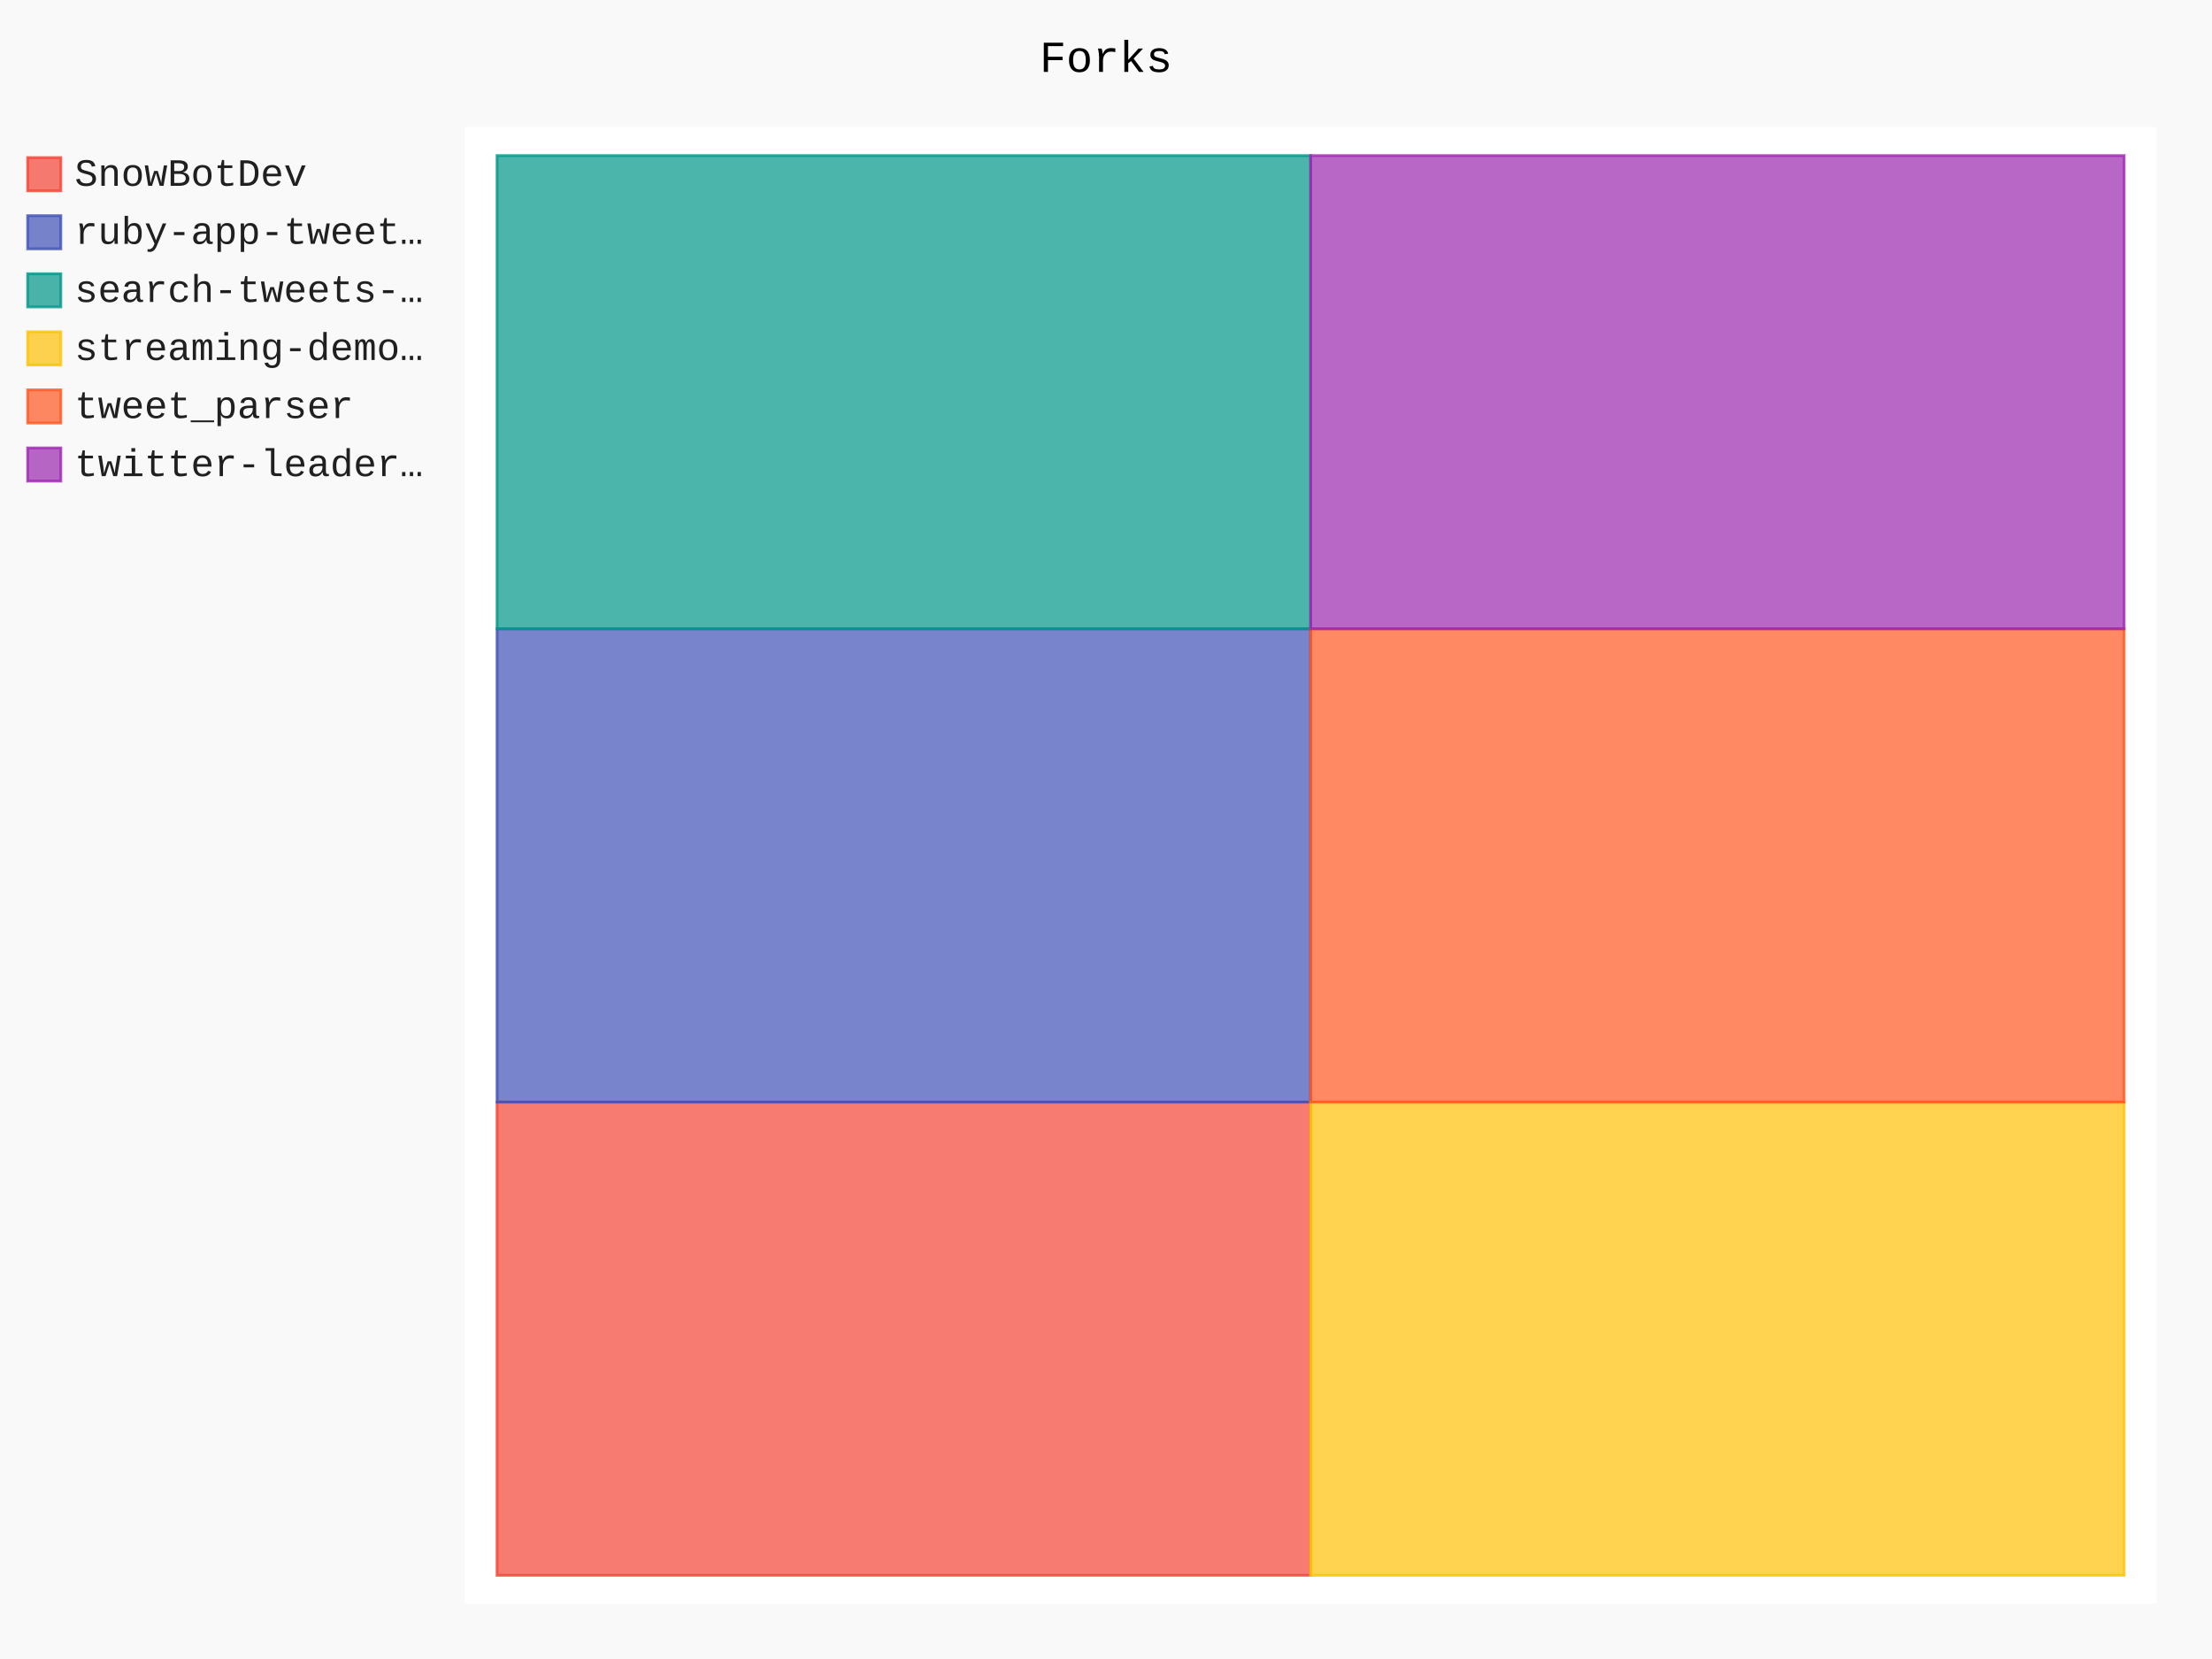
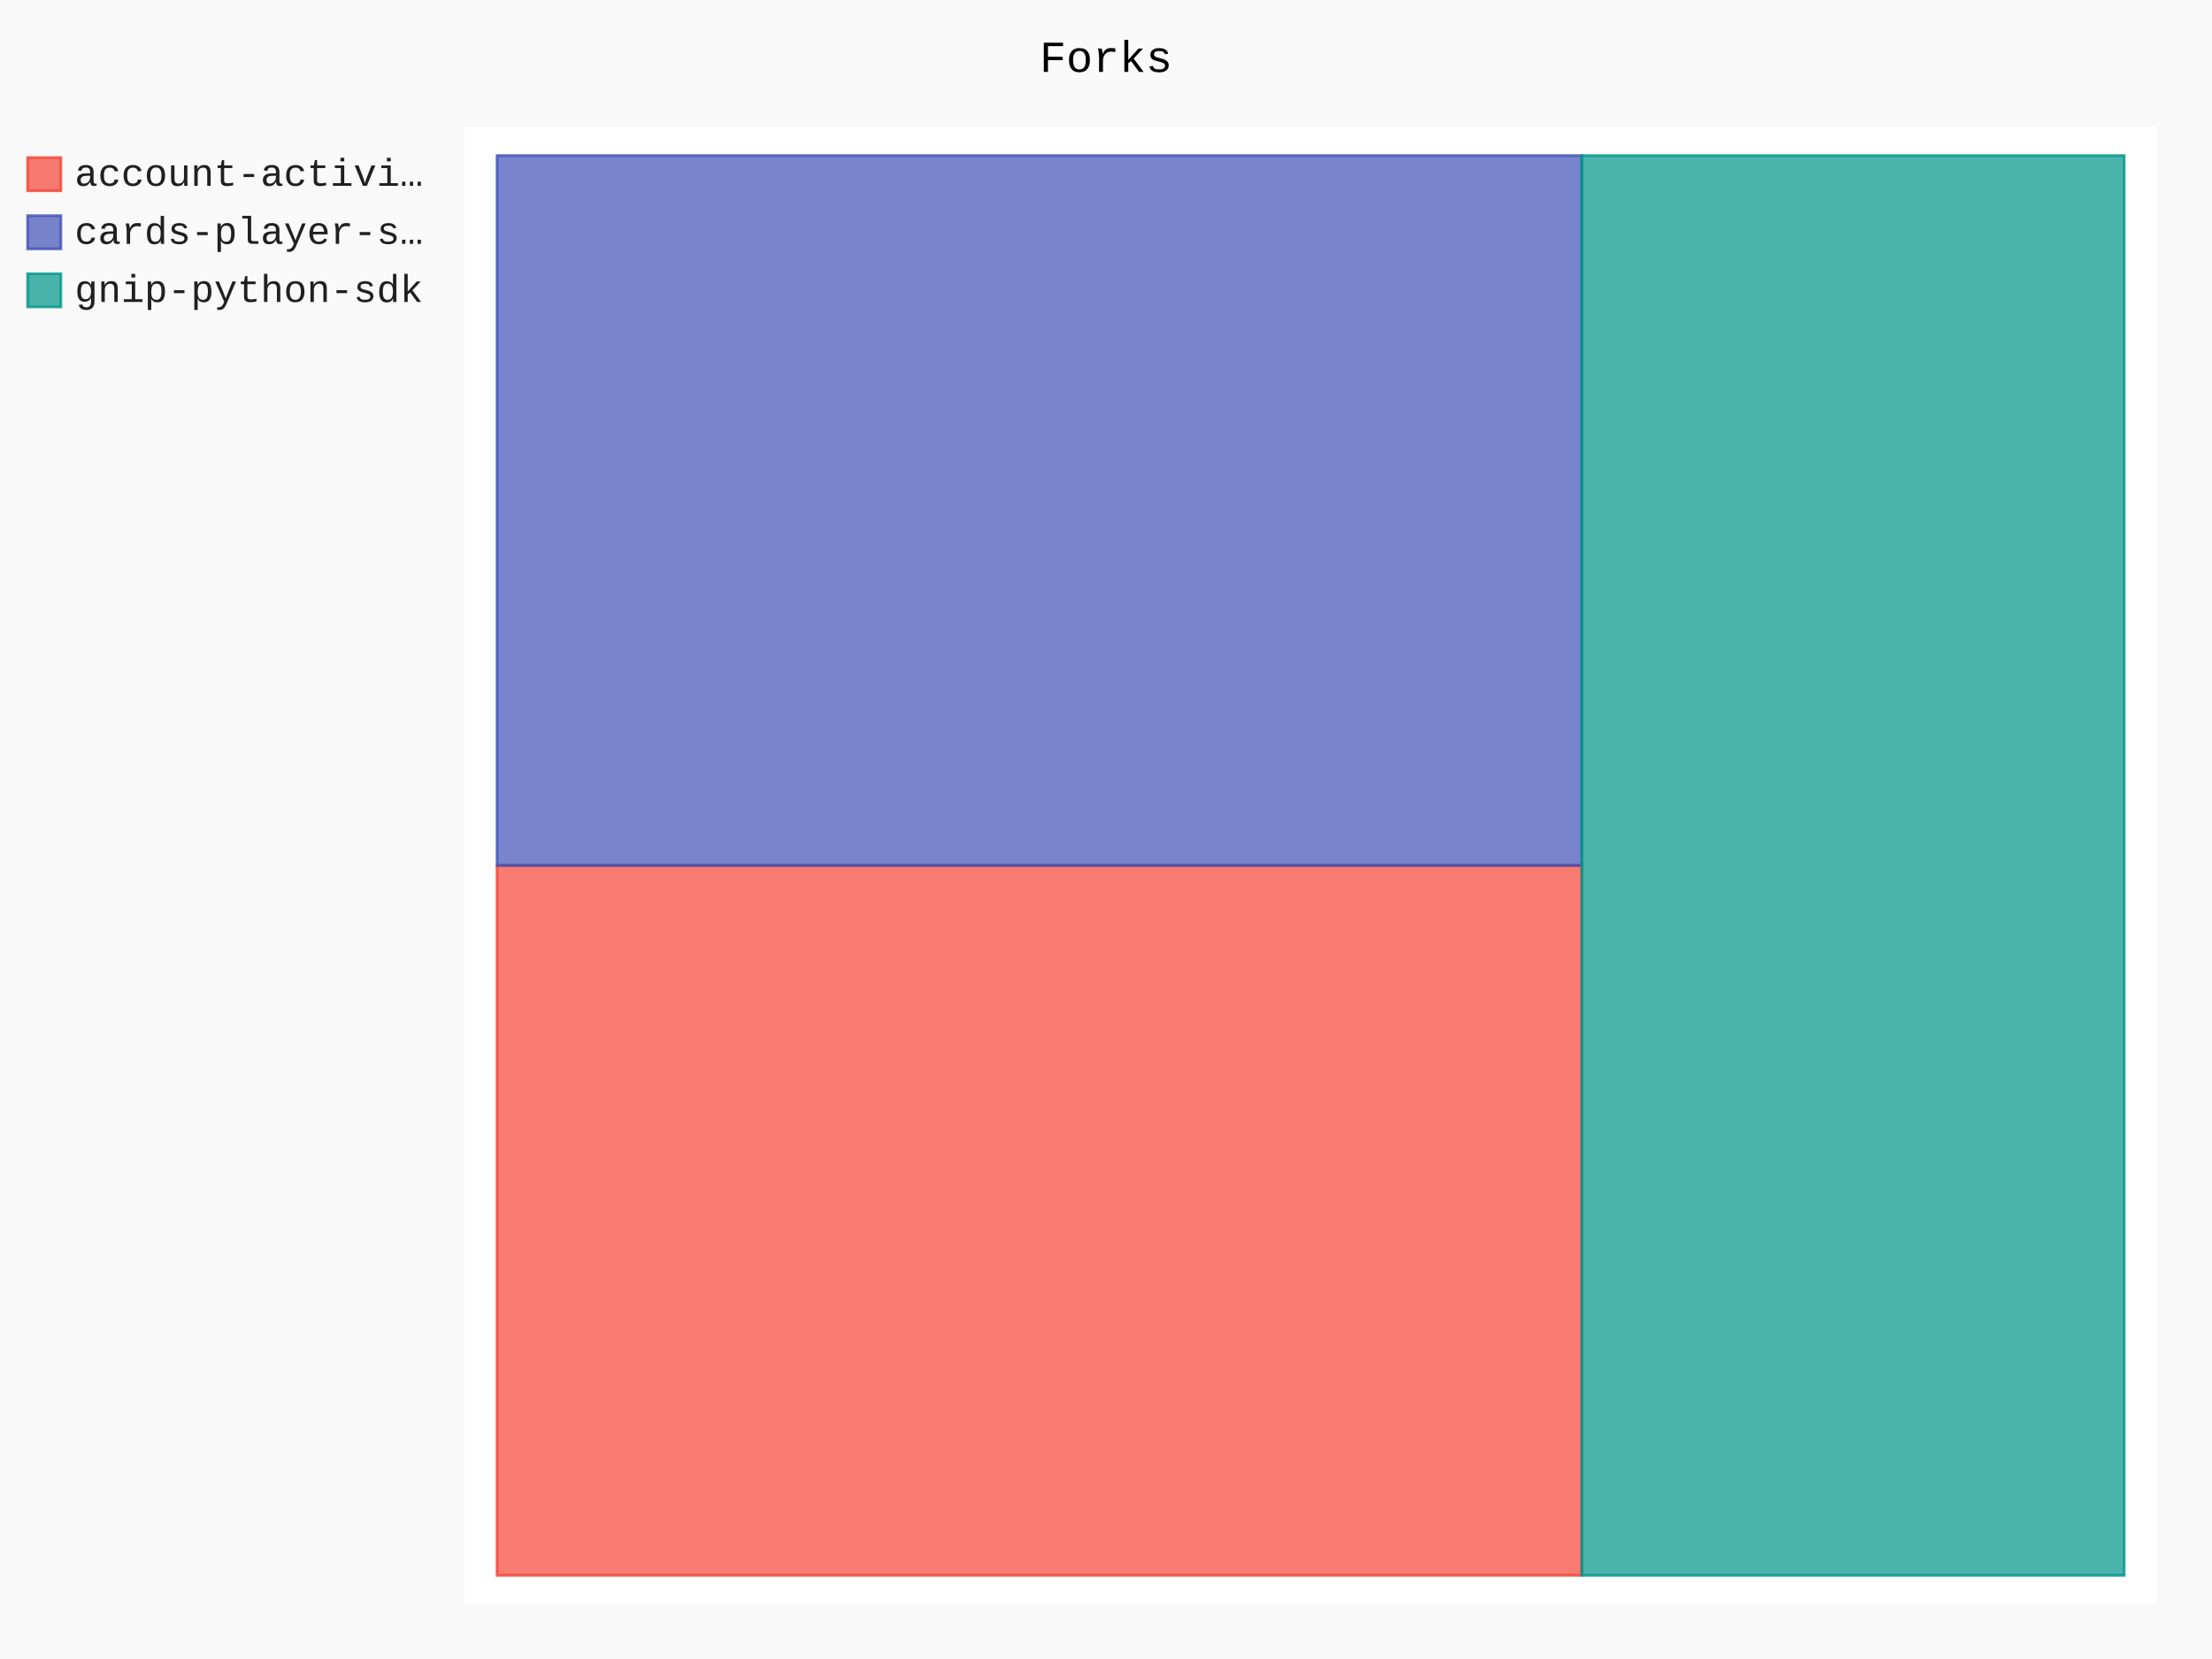
- <svg xmlns="http://www.w3.org/2000/svg" class="pygal-chart" id="chart-44c1d78e-1e29-413f-a826-dffb85859ffa" viewBox="0 0 800 600">
+ <svg xmlns="http://www.w3.org/2000/svg" class="pygal-chart" id="chart-7f20aa48-b1ca-4076-aae7-fa298ac13d01" viewBox="0 0 800 600">
  <defs>
-     <style type="text/css">#chart-44c1d78e-1e29-413f-a826-dffb85859ffa{-webkit-user-select:none;-webkit-font-smoothing:antialiased;font-family:Consolas,"Liberation Mono",Menlo,Courier,monospace}#chart-44c1d78e-1e29-413f-a826-dffb85859ffa .title{font-family:Consolas,"Liberation Mono",Menlo,Courier,monospace;font-size:16px}#chart-44c1d78e-1e29-413f-a826-dffb85859ffa .legends .legend text{font-family:Consolas,"Liberation Mono",Menlo,Courier,monospace;font-size:14px}#chart-44c1d78e-1e29-413f-a826-dffb85859ffa .axis text{font-family:Consolas,"Liberation Mono",Menlo,Courier,monospace;font-size:10px}#chart-44c1d78e-1e29-413f-a826-dffb85859ffa .axis text.major{font-family:Consolas,"Liberation Mono",Menlo,Courier,monospace;font-size:10px}#chart-44c1d78e-1e29-413f-a826-dffb85859ffa .text-overlay text.value{font-family:Consolas,"Liberation Mono",Menlo,Courier,monospace;font-size:16px}#chart-44c1d78e-1e29-413f-a826-dffb85859ffa .text-overlay text.label{font-family:Consolas,"Liberation Mono",Menlo,Courier,monospace;font-size:10px}#chart-44c1d78e-1e29-413f-a826-dffb85859ffa .tooltip{font-family:Consolas,"Liberation Mono",Menlo,Courier,monospace;font-size:14px}#chart-44c1d78e-1e29-413f-a826-dffb85859ffa text.no_data{font-family:Consolas,"Liberation Mono",Menlo,Courier,monospace;font-size:64px}
- #chart-44c1d78e-1e29-413f-a826-dffb85859ffa{background-color:rgba(249,249,249,1)}#chart-44c1d78e-1e29-413f-a826-dffb85859ffa path,#chart-44c1d78e-1e29-413f-a826-dffb85859ffa line,#chart-44c1d78e-1e29-413f-a826-dffb85859ffa rect,#chart-44c1d78e-1e29-413f-a826-dffb85859ffa circle{-webkit-transition:150ms;-moz-transition:150ms;transition:150ms}#chart-44c1d78e-1e29-413f-a826-dffb85859ffa .graph &gt; .background{fill:rgba(249,249,249,1)}#chart-44c1d78e-1e29-413f-a826-dffb85859ffa .plot &gt; .background{fill:rgba(255,255,255,1)}#chart-44c1d78e-1e29-413f-a826-dffb85859ffa .graph{fill:rgba(0,0,0,.87)}#chart-44c1d78e-1e29-413f-a826-dffb85859ffa text.no_data{fill:rgba(0,0,0,1)}#chart-44c1d78e-1e29-413f-a826-dffb85859ffa .title{fill:rgba(0,0,0,1)}#chart-44c1d78e-1e29-413f-a826-dffb85859ffa .legends .legend text{fill:rgba(0,0,0,.87)}#chart-44c1d78e-1e29-413f-a826-dffb85859ffa .legends .legend:hover text{fill:rgba(0,0,0,1)}#chart-44c1d78e-1e29-413f-a826-dffb85859ffa .axis .line{stroke:rgba(0,0,0,1)}#chart-44c1d78e-1e29-413f-a826-dffb85859ffa .axis .guide.line{stroke:rgba(0,0,0,.54)}#chart-44c1d78e-1e29-413f-a826-dffb85859ffa .axis .major.line{stroke:rgba(0,0,0,.87)}#chart-44c1d78e-1e29-413f-a826-dffb85859ffa .axis text.major{fill:rgba(0,0,0,1)}#chart-44c1d78e-1e29-413f-a826-dffb85859ffa .axis.y .guides:hover .guide.line,#chart-44c1d78e-1e29-413f-a826-dffb85859ffa .line-graph .axis.x .guides:hover .guide.line,#chart-44c1d78e-1e29-413f-a826-dffb85859ffa .stackedline-graph .axis.x .guides:hover .guide.line,#chart-44c1d78e-1e29-413f-a826-dffb85859ffa .xy-graph .axis.x .guides:hover .guide.line{stroke:rgba(0,0,0,1)}#chart-44c1d78e-1e29-413f-a826-dffb85859ffa .axis .guides:hover text{fill:rgba(0,0,0,1)}#chart-44c1d78e-1e29-413f-a826-dffb85859ffa .reactive{fill-opacity:.7;stroke-opacity:.8}#chart-44c1d78e-1e29-413f-a826-dffb85859ffa .ci{stroke:rgba(0,0,0,.87)}#chart-44c1d78e-1e29-413f-a826-dffb85859ffa .reactive.active,#chart-44c1d78e-1e29-413f-a826-dffb85859ffa .active .reactive{fill-opacity:.8;stroke-opacity:.9;stroke-width:4}#chart-44c1d78e-1e29-413f-a826-dffb85859ffa .ci .reactive.active{stroke-width:1.5}#chart-44c1d78e-1e29-413f-a826-dffb85859ffa .series text{fill:rgba(0,0,0,1)}#chart-44c1d78e-1e29-413f-a826-dffb85859ffa .tooltip rect{fill:rgba(255,255,255,1);stroke:rgba(0,0,0,1);-webkit-transition:opacity 150ms;-moz-transition:opacity 150ms;transition:opacity 150ms}#chart-44c1d78e-1e29-413f-a826-dffb85859ffa .tooltip .label{fill:rgba(0,0,0,.87)}#chart-44c1d78e-1e29-413f-a826-dffb85859ffa .tooltip .label{fill:rgba(0,0,0,.87)}#chart-44c1d78e-1e29-413f-a826-dffb85859ffa .tooltip .legend{font-size:.8em;fill:rgba(0,0,0,.54)}#chart-44c1d78e-1e29-413f-a826-dffb85859ffa .tooltip .x_label{font-size:.6em;fill:rgba(0,0,0,1)}#chart-44c1d78e-1e29-413f-a826-dffb85859ffa .tooltip .xlink{font-size:.5em;text-decoration:underline}#chart-44c1d78e-1e29-413f-a826-dffb85859ffa .tooltip .value{font-size:1.5em}#chart-44c1d78e-1e29-413f-a826-dffb85859ffa .bound{font-size:.5em}#chart-44c1d78e-1e29-413f-a826-dffb85859ffa .max-value{font-size:.75em;fill:rgba(0,0,0,.54)}#chart-44c1d78e-1e29-413f-a826-dffb85859ffa .map-element{fill:rgba(255,255,255,1);stroke:rgba(0,0,0,.54) !important}#chart-44c1d78e-1e29-413f-a826-dffb85859ffa .map-element .reactive{fill-opacity:inherit;stroke-opacity:inherit}#chart-44c1d78e-1e29-413f-a826-dffb85859ffa .color-0,#chart-44c1d78e-1e29-413f-a826-dffb85859ffa .color-0 a:visited{stroke:#F44336;fill:#F44336}#chart-44c1d78e-1e29-413f-a826-dffb85859ffa .color-1,#chart-44c1d78e-1e29-413f-a826-dffb85859ffa .color-1 a:visited{stroke:#3F51B5;fill:#3F51B5}#chart-44c1d78e-1e29-413f-a826-dffb85859ffa .color-2,#chart-44c1d78e-1e29-413f-a826-dffb85859ffa .color-2 a:visited{stroke:#009688;fill:#009688}#chart-44c1d78e-1e29-413f-a826-dffb85859ffa .color-3,#chart-44c1d78e-1e29-413f-a826-dffb85859ffa .color-3 a:visited{stroke:#FFC107;fill:#FFC107}#chart-44c1d78e-1e29-413f-a826-dffb85859ffa .color-4,#chart-44c1d78e-1e29-413f-a826-dffb85859ffa .color-4 a:visited{stroke:#FF5722;fill:#FF5722}#chart-44c1d78e-1e29-413f-a826-dffb85859ffa .color-5,#chart-44c1d78e-1e29-413f-a826-dffb85859ffa .color-5 a:visited{stroke:#9C27B0;fill:#9C27B0}#chart-44c1d78e-1e29-413f-a826-dffb85859ffa .text-overlay .color-0 text{fill:black}#chart-44c1d78e-1e29-413f-a826-dffb85859ffa .text-overlay .color-1 text{fill:black}#chart-44c1d78e-1e29-413f-a826-dffb85859ffa .text-overlay .color-2 text{fill:black}#chart-44c1d78e-1e29-413f-a826-dffb85859ffa .text-overlay .color-3 text{fill:black}#chart-44c1d78e-1e29-413f-a826-dffb85859ffa .text-overlay .color-4 text{fill:black}#chart-44c1d78e-1e29-413f-a826-dffb85859ffa .text-overlay .color-5 text{fill:black}
- #chart-44c1d78e-1e29-413f-a826-dffb85859ffa text.no_data{text-anchor:middle}#chart-44c1d78e-1e29-413f-a826-dffb85859ffa .guide.line{fill:none}#chart-44c1d78e-1e29-413f-a826-dffb85859ffa .centered{text-anchor:middle}#chart-44c1d78e-1e29-413f-a826-dffb85859ffa .title{text-anchor:middle}#chart-44c1d78e-1e29-413f-a826-dffb85859ffa .legends .legend text{fill-opacity:1}#chart-44c1d78e-1e29-413f-a826-dffb85859ffa .axis.x text{text-anchor:middle}#chart-44c1d78e-1e29-413f-a826-dffb85859ffa .axis.x:not(.web) text[transform]{text-anchor:start}#chart-44c1d78e-1e29-413f-a826-dffb85859ffa .axis.x:not(.web) text[transform].backwards{text-anchor:end}#chart-44c1d78e-1e29-413f-a826-dffb85859ffa .axis.y text{text-anchor:end}#chart-44c1d78e-1e29-413f-a826-dffb85859ffa .axis.y text[transform].backwards{text-anchor:start}#chart-44c1d78e-1e29-413f-a826-dffb85859ffa .axis.y2 text{text-anchor:start}#chart-44c1d78e-1e29-413f-a826-dffb85859ffa .axis.y2 text[transform].backwards{text-anchor:end}#chart-44c1d78e-1e29-413f-a826-dffb85859ffa .axis .guide.line{stroke-dasharray:4,4}#chart-44c1d78e-1e29-413f-a826-dffb85859ffa .axis .major.guide.line{stroke-dasharray:6,6}#chart-44c1d78e-1e29-413f-a826-dffb85859ffa .horizontal .axis.y .guide.line,#chart-44c1d78e-1e29-413f-a826-dffb85859ffa .horizontal .axis.y2 .guide.line,#chart-44c1d78e-1e29-413f-a826-dffb85859ffa .vertical .axis.x .guide.line{opacity:0}#chart-44c1d78e-1e29-413f-a826-dffb85859ffa .horizontal .axis.always_show .guide.line,#chart-44c1d78e-1e29-413f-a826-dffb85859ffa .vertical .axis.always_show .guide.line{opacity:1 !important}#chart-44c1d78e-1e29-413f-a826-dffb85859ffa .axis.y .guides:hover .guide.line,#chart-44c1d78e-1e29-413f-a826-dffb85859ffa .axis.y2 .guides:hover .guide.line,#chart-44c1d78e-1e29-413f-a826-dffb85859ffa .axis.x .guides:hover .guide.line{opacity:1}#chart-44c1d78e-1e29-413f-a826-dffb85859ffa .axis .guides:hover text{opacity:1}#chart-44c1d78e-1e29-413f-a826-dffb85859ffa .nofill{fill:none}#chart-44c1d78e-1e29-413f-a826-dffb85859ffa .subtle-fill{fill-opacity:.2}#chart-44c1d78e-1e29-413f-a826-dffb85859ffa .dot{stroke-width:1px;fill-opacity:1}#chart-44c1d78e-1e29-413f-a826-dffb85859ffa .dot.active{stroke-width:5px}#chart-44c1d78e-1e29-413f-a826-dffb85859ffa .dot.negative{fill:transparent}#chart-44c1d78e-1e29-413f-a826-dffb85859ffa text,#chart-44c1d78e-1e29-413f-a826-dffb85859ffa tspan{stroke:none !important}#chart-44c1d78e-1e29-413f-a826-dffb85859ffa .series text.active{opacity:1}#chart-44c1d78e-1e29-413f-a826-dffb85859ffa .tooltip rect{fill-opacity:.95;stroke-width:.5}#chart-44c1d78e-1e29-413f-a826-dffb85859ffa .tooltip text{fill-opacity:1}#chart-44c1d78e-1e29-413f-a826-dffb85859ffa .showable{visibility:hidden}#chart-44c1d78e-1e29-413f-a826-dffb85859ffa .showable.shown{visibility:visible}#chart-44c1d78e-1e29-413f-a826-dffb85859ffa .gauge-background{fill:rgba(229,229,229,1);stroke:none}#chart-44c1d78e-1e29-413f-a826-dffb85859ffa .bg-lines{stroke:rgba(249,249,249,1);stroke-width:2px}</style>
+     <style type="text/css">#chart-7f20aa48-b1ca-4076-aae7-fa298ac13d01{-webkit-user-select:none;-webkit-font-smoothing:antialiased;font-family:Consolas,"Liberation Mono",Menlo,Courier,monospace}#chart-7f20aa48-b1ca-4076-aae7-fa298ac13d01 .title{font-family:Consolas,"Liberation Mono",Menlo,Courier,monospace;font-size:16px}#chart-7f20aa48-b1ca-4076-aae7-fa298ac13d01 .legends .legend text{font-family:Consolas,"Liberation Mono",Menlo,Courier,monospace;font-size:14px}#chart-7f20aa48-b1ca-4076-aae7-fa298ac13d01 .axis text{font-family:Consolas,"Liberation Mono",Menlo,Courier,monospace;font-size:10px}#chart-7f20aa48-b1ca-4076-aae7-fa298ac13d01 .axis text.major{font-family:Consolas,"Liberation Mono",Menlo,Courier,monospace;font-size:10px}#chart-7f20aa48-b1ca-4076-aae7-fa298ac13d01 .text-overlay text.value{font-family:Consolas,"Liberation Mono",Menlo,Courier,monospace;font-size:16px}#chart-7f20aa48-b1ca-4076-aae7-fa298ac13d01 .text-overlay text.label{font-family:Consolas,"Liberation Mono",Menlo,Courier,monospace;font-size:10px}#chart-7f20aa48-b1ca-4076-aae7-fa298ac13d01 .tooltip{font-family:Consolas,"Liberation Mono",Menlo,Courier,monospace;font-size:14px}#chart-7f20aa48-b1ca-4076-aae7-fa298ac13d01 text.no_data{font-family:Consolas,"Liberation Mono",Menlo,Courier,monospace;font-size:64px}
+ #chart-7f20aa48-b1ca-4076-aae7-fa298ac13d01{background-color:rgba(249,249,249,1)}#chart-7f20aa48-b1ca-4076-aae7-fa298ac13d01 path,#chart-7f20aa48-b1ca-4076-aae7-fa298ac13d01 line,#chart-7f20aa48-b1ca-4076-aae7-fa298ac13d01 rect,#chart-7f20aa48-b1ca-4076-aae7-fa298ac13d01 circle{-webkit-transition:150ms;-moz-transition:150ms;transition:150ms}#chart-7f20aa48-b1ca-4076-aae7-fa298ac13d01 .graph &gt; .background{fill:rgba(249,249,249,1)}#chart-7f20aa48-b1ca-4076-aae7-fa298ac13d01 .plot &gt; .background{fill:rgba(255,255,255,1)}#chart-7f20aa48-b1ca-4076-aae7-fa298ac13d01 .graph{fill:rgba(0,0,0,.87)}#chart-7f20aa48-b1ca-4076-aae7-fa298ac13d01 text.no_data{fill:rgba(0,0,0,1)}#chart-7f20aa48-b1ca-4076-aae7-fa298ac13d01 .title{fill:rgba(0,0,0,1)}#chart-7f20aa48-b1ca-4076-aae7-fa298ac13d01 .legends .legend text{fill:rgba(0,0,0,.87)}#chart-7f20aa48-b1ca-4076-aae7-fa298ac13d01 .legends .legend:hover text{fill:rgba(0,0,0,1)}#chart-7f20aa48-b1ca-4076-aae7-fa298ac13d01 .axis .line{stroke:rgba(0,0,0,1)}#chart-7f20aa48-b1ca-4076-aae7-fa298ac13d01 .axis .guide.line{stroke:rgba(0,0,0,.54)}#chart-7f20aa48-b1ca-4076-aae7-fa298ac13d01 .axis .major.line{stroke:rgba(0,0,0,.87)}#chart-7f20aa48-b1ca-4076-aae7-fa298ac13d01 .axis text.major{fill:rgba(0,0,0,1)}#chart-7f20aa48-b1ca-4076-aae7-fa298ac13d01 .axis.y .guides:hover .guide.line,#chart-7f20aa48-b1ca-4076-aae7-fa298ac13d01 .line-graph .axis.x .guides:hover .guide.line,#chart-7f20aa48-b1ca-4076-aae7-fa298ac13d01 .stackedline-graph .axis.x .guides:hover .guide.line,#chart-7f20aa48-b1ca-4076-aae7-fa298ac13d01 .xy-graph .axis.x .guides:hover .guide.line{stroke:rgba(0,0,0,1)}#chart-7f20aa48-b1ca-4076-aae7-fa298ac13d01 .axis .guides:hover text{fill:rgba(0,0,0,1)}#chart-7f20aa48-b1ca-4076-aae7-fa298ac13d01 .reactive{fill-opacity:.7;stroke-opacity:.8}#chart-7f20aa48-b1ca-4076-aae7-fa298ac13d01 .ci{stroke:rgba(0,0,0,.87)}#chart-7f20aa48-b1ca-4076-aae7-fa298ac13d01 .reactive.active,#chart-7f20aa48-b1ca-4076-aae7-fa298ac13d01 .active .reactive{fill-opacity:.8;stroke-opacity:.9;stroke-width:4}#chart-7f20aa48-b1ca-4076-aae7-fa298ac13d01 .ci .reactive.active{stroke-width:1.5}#chart-7f20aa48-b1ca-4076-aae7-fa298ac13d01 .series text{fill:rgba(0,0,0,1)}#chart-7f20aa48-b1ca-4076-aae7-fa298ac13d01 .tooltip rect{fill:rgba(255,255,255,1);stroke:rgba(0,0,0,1);-webkit-transition:opacity 150ms;-moz-transition:opacity 150ms;transition:opacity 150ms}#chart-7f20aa48-b1ca-4076-aae7-fa298ac13d01 .tooltip .label{fill:rgba(0,0,0,.87)}#chart-7f20aa48-b1ca-4076-aae7-fa298ac13d01 .tooltip .label{fill:rgba(0,0,0,.87)}#chart-7f20aa48-b1ca-4076-aae7-fa298ac13d01 .tooltip .legend{font-size:.8em;fill:rgba(0,0,0,.54)}#chart-7f20aa48-b1ca-4076-aae7-fa298ac13d01 .tooltip .x_label{font-size:.6em;fill:rgba(0,0,0,1)}#chart-7f20aa48-b1ca-4076-aae7-fa298ac13d01 .tooltip .xlink{font-size:.5em;text-decoration:underline}#chart-7f20aa48-b1ca-4076-aae7-fa298ac13d01 .tooltip .value{font-size:1.5em}#chart-7f20aa48-b1ca-4076-aae7-fa298ac13d01 .bound{font-size:.5em}#chart-7f20aa48-b1ca-4076-aae7-fa298ac13d01 .max-value{font-size:.75em;fill:rgba(0,0,0,.54)}#chart-7f20aa48-b1ca-4076-aae7-fa298ac13d01 .map-element{fill:rgba(255,255,255,1);stroke:rgba(0,0,0,.54) !important}#chart-7f20aa48-b1ca-4076-aae7-fa298ac13d01 .map-element .reactive{fill-opacity:inherit;stroke-opacity:inherit}#chart-7f20aa48-b1ca-4076-aae7-fa298ac13d01 .color-0,#chart-7f20aa48-b1ca-4076-aae7-fa298ac13d01 .color-0 a:visited{stroke:#F44336;fill:#F44336}#chart-7f20aa48-b1ca-4076-aae7-fa298ac13d01 .color-1,#chart-7f20aa48-b1ca-4076-aae7-fa298ac13d01 .color-1 a:visited{stroke:#3F51B5;fill:#3F51B5}#chart-7f20aa48-b1ca-4076-aae7-fa298ac13d01 .color-2,#chart-7f20aa48-b1ca-4076-aae7-fa298ac13d01 .color-2 a:visited{stroke:#009688;fill:#009688}#chart-7f20aa48-b1ca-4076-aae7-fa298ac13d01 .text-overlay .color-0 text{fill:black}#chart-7f20aa48-b1ca-4076-aae7-fa298ac13d01 .text-overlay .color-1 text{fill:black}#chart-7f20aa48-b1ca-4076-aae7-fa298ac13d01 .text-overlay .color-2 text{fill:black}
+ #chart-7f20aa48-b1ca-4076-aae7-fa298ac13d01 text.no_data{text-anchor:middle}#chart-7f20aa48-b1ca-4076-aae7-fa298ac13d01 .guide.line{fill:none}#chart-7f20aa48-b1ca-4076-aae7-fa298ac13d01 .centered{text-anchor:middle}#chart-7f20aa48-b1ca-4076-aae7-fa298ac13d01 .title{text-anchor:middle}#chart-7f20aa48-b1ca-4076-aae7-fa298ac13d01 .legends .legend text{fill-opacity:1}#chart-7f20aa48-b1ca-4076-aae7-fa298ac13d01 .axis.x text{text-anchor:middle}#chart-7f20aa48-b1ca-4076-aae7-fa298ac13d01 .axis.x:not(.web) text[transform]{text-anchor:start}#chart-7f20aa48-b1ca-4076-aae7-fa298ac13d01 .axis.x:not(.web) text[transform].backwards{text-anchor:end}#chart-7f20aa48-b1ca-4076-aae7-fa298ac13d01 .axis.y text{text-anchor:end}#chart-7f20aa48-b1ca-4076-aae7-fa298ac13d01 .axis.y text[transform].backwards{text-anchor:start}#chart-7f20aa48-b1ca-4076-aae7-fa298ac13d01 .axis.y2 text{text-anchor:start}#chart-7f20aa48-b1ca-4076-aae7-fa298ac13d01 .axis.y2 text[transform].backwards{text-anchor:end}#chart-7f20aa48-b1ca-4076-aae7-fa298ac13d01 .axis .guide.line{stroke-dasharray:4,4}#chart-7f20aa48-b1ca-4076-aae7-fa298ac13d01 .axis .major.guide.line{stroke-dasharray:6,6}#chart-7f20aa48-b1ca-4076-aae7-fa298ac13d01 .horizontal .axis.y .guide.line,#chart-7f20aa48-b1ca-4076-aae7-fa298ac13d01 .horizontal .axis.y2 .guide.line,#chart-7f20aa48-b1ca-4076-aae7-fa298ac13d01 .vertical .axis.x .guide.line{opacity:0}#chart-7f20aa48-b1ca-4076-aae7-fa298ac13d01 .horizontal .axis.always_show .guide.line,#chart-7f20aa48-b1ca-4076-aae7-fa298ac13d01 .vertical .axis.always_show .guide.line{opacity:1 !important}#chart-7f20aa48-b1ca-4076-aae7-fa298ac13d01 .axis.y .guides:hover .guide.line,#chart-7f20aa48-b1ca-4076-aae7-fa298ac13d01 .axis.y2 .guides:hover .guide.line,#chart-7f20aa48-b1ca-4076-aae7-fa298ac13d01 .axis.x .guides:hover .guide.line{opacity:1}#chart-7f20aa48-b1ca-4076-aae7-fa298ac13d01 .axis .guides:hover text{opacity:1}#chart-7f20aa48-b1ca-4076-aae7-fa298ac13d01 .nofill{fill:none}#chart-7f20aa48-b1ca-4076-aae7-fa298ac13d01 .subtle-fill{fill-opacity:.2}#chart-7f20aa48-b1ca-4076-aae7-fa298ac13d01 .dot{stroke-width:1px;fill-opacity:1}#chart-7f20aa48-b1ca-4076-aae7-fa298ac13d01 .dot.active{stroke-width:5px}#chart-7f20aa48-b1ca-4076-aae7-fa298ac13d01 .dot.negative{fill:transparent}#chart-7f20aa48-b1ca-4076-aae7-fa298ac13d01 text,#chart-7f20aa48-b1ca-4076-aae7-fa298ac13d01 tspan{stroke:none !important}#chart-7f20aa48-b1ca-4076-aae7-fa298ac13d01 .series text.active{opacity:1}#chart-7f20aa48-b1ca-4076-aae7-fa298ac13d01 .tooltip rect{fill-opacity:.95;stroke-width:.5}#chart-7f20aa48-b1ca-4076-aae7-fa298ac13d01 .tooltip text{fill-opacity:1}#chart-7f20aa48-b1ca-4076-aae7-fa298ac13d01 .showable{visibility:hidden}#chart-7f20aa48-b1ca-4076-aae7-fa298ac13d01 .showable.shown{visibility:visible}#chart-7f20aa48-b1ca-4076-aae7-fa298ac13d01 .gauge-background{fill:rgba(229,229,229,1);stroke:none}#chart-7f20aa48-b1ca-4076-aae7-fa298ac13d01 .bg-lines{stroke:rgba(249,249,249,1);stroke-width:2px}</style>
  </defs>
  <g class="graph treemap-graph vertical">
    <rect class="background" height="600" width="800" x="0" y="0" />
    <g class="plot" transform="translate(168, 46)">
      <rect class="background" height="534" width="612.0" x="0" y="0" />
      <g class="series serie-0 color-0">
        <g class="rects">
          <g class="rect">
-             <rect class="rect reactive tooltip-trigger" height="171.154" width="294.231" x="11.769" y="352.577" />
+             <rect class="rect reactive tooltip-trigger" height="256.731" width="392.308" x="11.769" y="267" />
          </g>
        </g>
      </g>
      <g class="series serie-1 color-1">
        <g class="rects">
          <g class="rect">
-             <rect class="rect reactive tooltip-trigger" height="171.154" width="294.231" x="11.769" y="181.423" />
+             <rect class="rect reactive tooltip-trigger" height="256.731" width="392.308" x="11.769" y="10.269" />
          </g>
        </g>
      </g>
      <g class="series serie-2 color-2">
        <g class="rects">
          <g class="rect">
-             <rect class="rect reactive tooltip-trigger" height="171.154" width="294.231" x="11.769" y="10.269" />
-           </g>
-         </g>
-       </g>
-       <g class="series serie-3 color-3">
-         <g class="rects">
-           <g class="rect">
-             <rect class="rect reactive tooltip-trigger" height="171.154" width="294.231" x="306.0" y="352.577" />
-           </g>
-         </g>
-       </g>
-       <g class="series serie-4 color-4">
-         <g class="rects">
-           <g class="rect">
-             <rect class="rect reactive tooltip-trigger" height="171.154" width="294.231" x="306.0" y="181.423" />
-           </g>
-         </g>
-       </g>
-       <g class="series serie-5 color-5">
-         <g class="rects">
-           <g class="rect">
-             <rect class="rect reactive tooltip-trigger" height="171.154" width="294.231" x="306.0" y="10.269" />
+             <rect class="rect reactive tooltip-trigger" height="513.462" width="196.154" x="404.077" y="10.269" />
          </g>
        </g>
      </g>
    </g>
    <g class="titles">
      <text class="title plot_title" x="400.0" y="26">Forks</text>
    </g>
    <g class="plot overlay" transform="translate(168, 46)">
      <g class="series serie-0 color-0" />
      <g class="series serie-1 color-1" />
      <g class="series serie-2 color-2" />
-       <g class="series serie-3 color-3" />
-       <g class="series serie-4 color-4" />
-       <g class="series serie-5 color-5" />
    </g>
    <g class="plot text-overlay" transform="translate(168, 46)">
      <g class="series serie-0 color-0" />
      <g class="series serie-1 color-1" />
      <g class="series serie-2 color-2" />
-       <g class="series serie-3 color-3" />
-       <g class="series serie-4 color-4" />
-       <g class="series serie-5 color-5" />
    </g>
    <g class="plot tooltip-overlay" transform="translate(168, 46)">
      <g class="tooltip" style="opacity: 0" transform="translate(0 0)">
        <rect class="tooltip-box" height="0" rx="0" ry="0" width="0" />
        <g class="text" />
      </g>
    </g>
    <g class="legends" transform="translate(10, 56)">
      <g class="legend reactive activate-serie" id="activate-serie-0">
        <rect class="color-0 reactive" height="12" width="12" x="0.0" y="1.0" />
-         <text x="17.0" y="11.2">SnowBotDev</text>
+         <text x="17.0" y="11.2">account-activi…</text>
      </g>
      <g class="legend reactive activate-serie" id="activate-serie-1">
        <rect class="color-1 reactive" height="12" width="12" x="0.0" y="22.0" />
-         <text x="17.0" y="32.2">ruby-app-tweet…</text>
+         <text x="17.0" y="32.2">cards-player-s…</text>
      </g>
      <g class="legend reactive activate-serie" id="activate-serie-2">
        <rect class="color-2 reactive" height="12" width="12" x="0.0" y="43.0" />
-         <text x="17.0" y="53.2">search-tweets-…</text>
-       </g>
-       <g class="legend reactive activate-serie" id="activate-serie-3">
-         <rect class="color-3 reactive" height="12" width="12" x="0.0" y="64.0" />
-         <text x="17.0" y="74.2">streaming-demo…</text>
-       </g>
-       <g class="legend reactive activate-serie" id="activate-serie-4">
-         <rect class="color-4 reactive" height="12" width="12" x="0.0" y="85.0" />
-         <text x="17.0" y="95.2">tweet_parser</text>
-       </g>
-       <g class="legend reactive activate-serie" id="activate-serie-5">
-         <rect class="color-5 reactive" height="12" width="12" x="0.0" y="106.0" />
-         <text x="17.0" y="116.2">twitter-leader…</text>
+         <text x="17.0" y="53.2">gnip-python-sdk</text>
      </g>
    </g>
    <g class="legends" transform="translate(790, 56)" />
  </g>
</svg>
